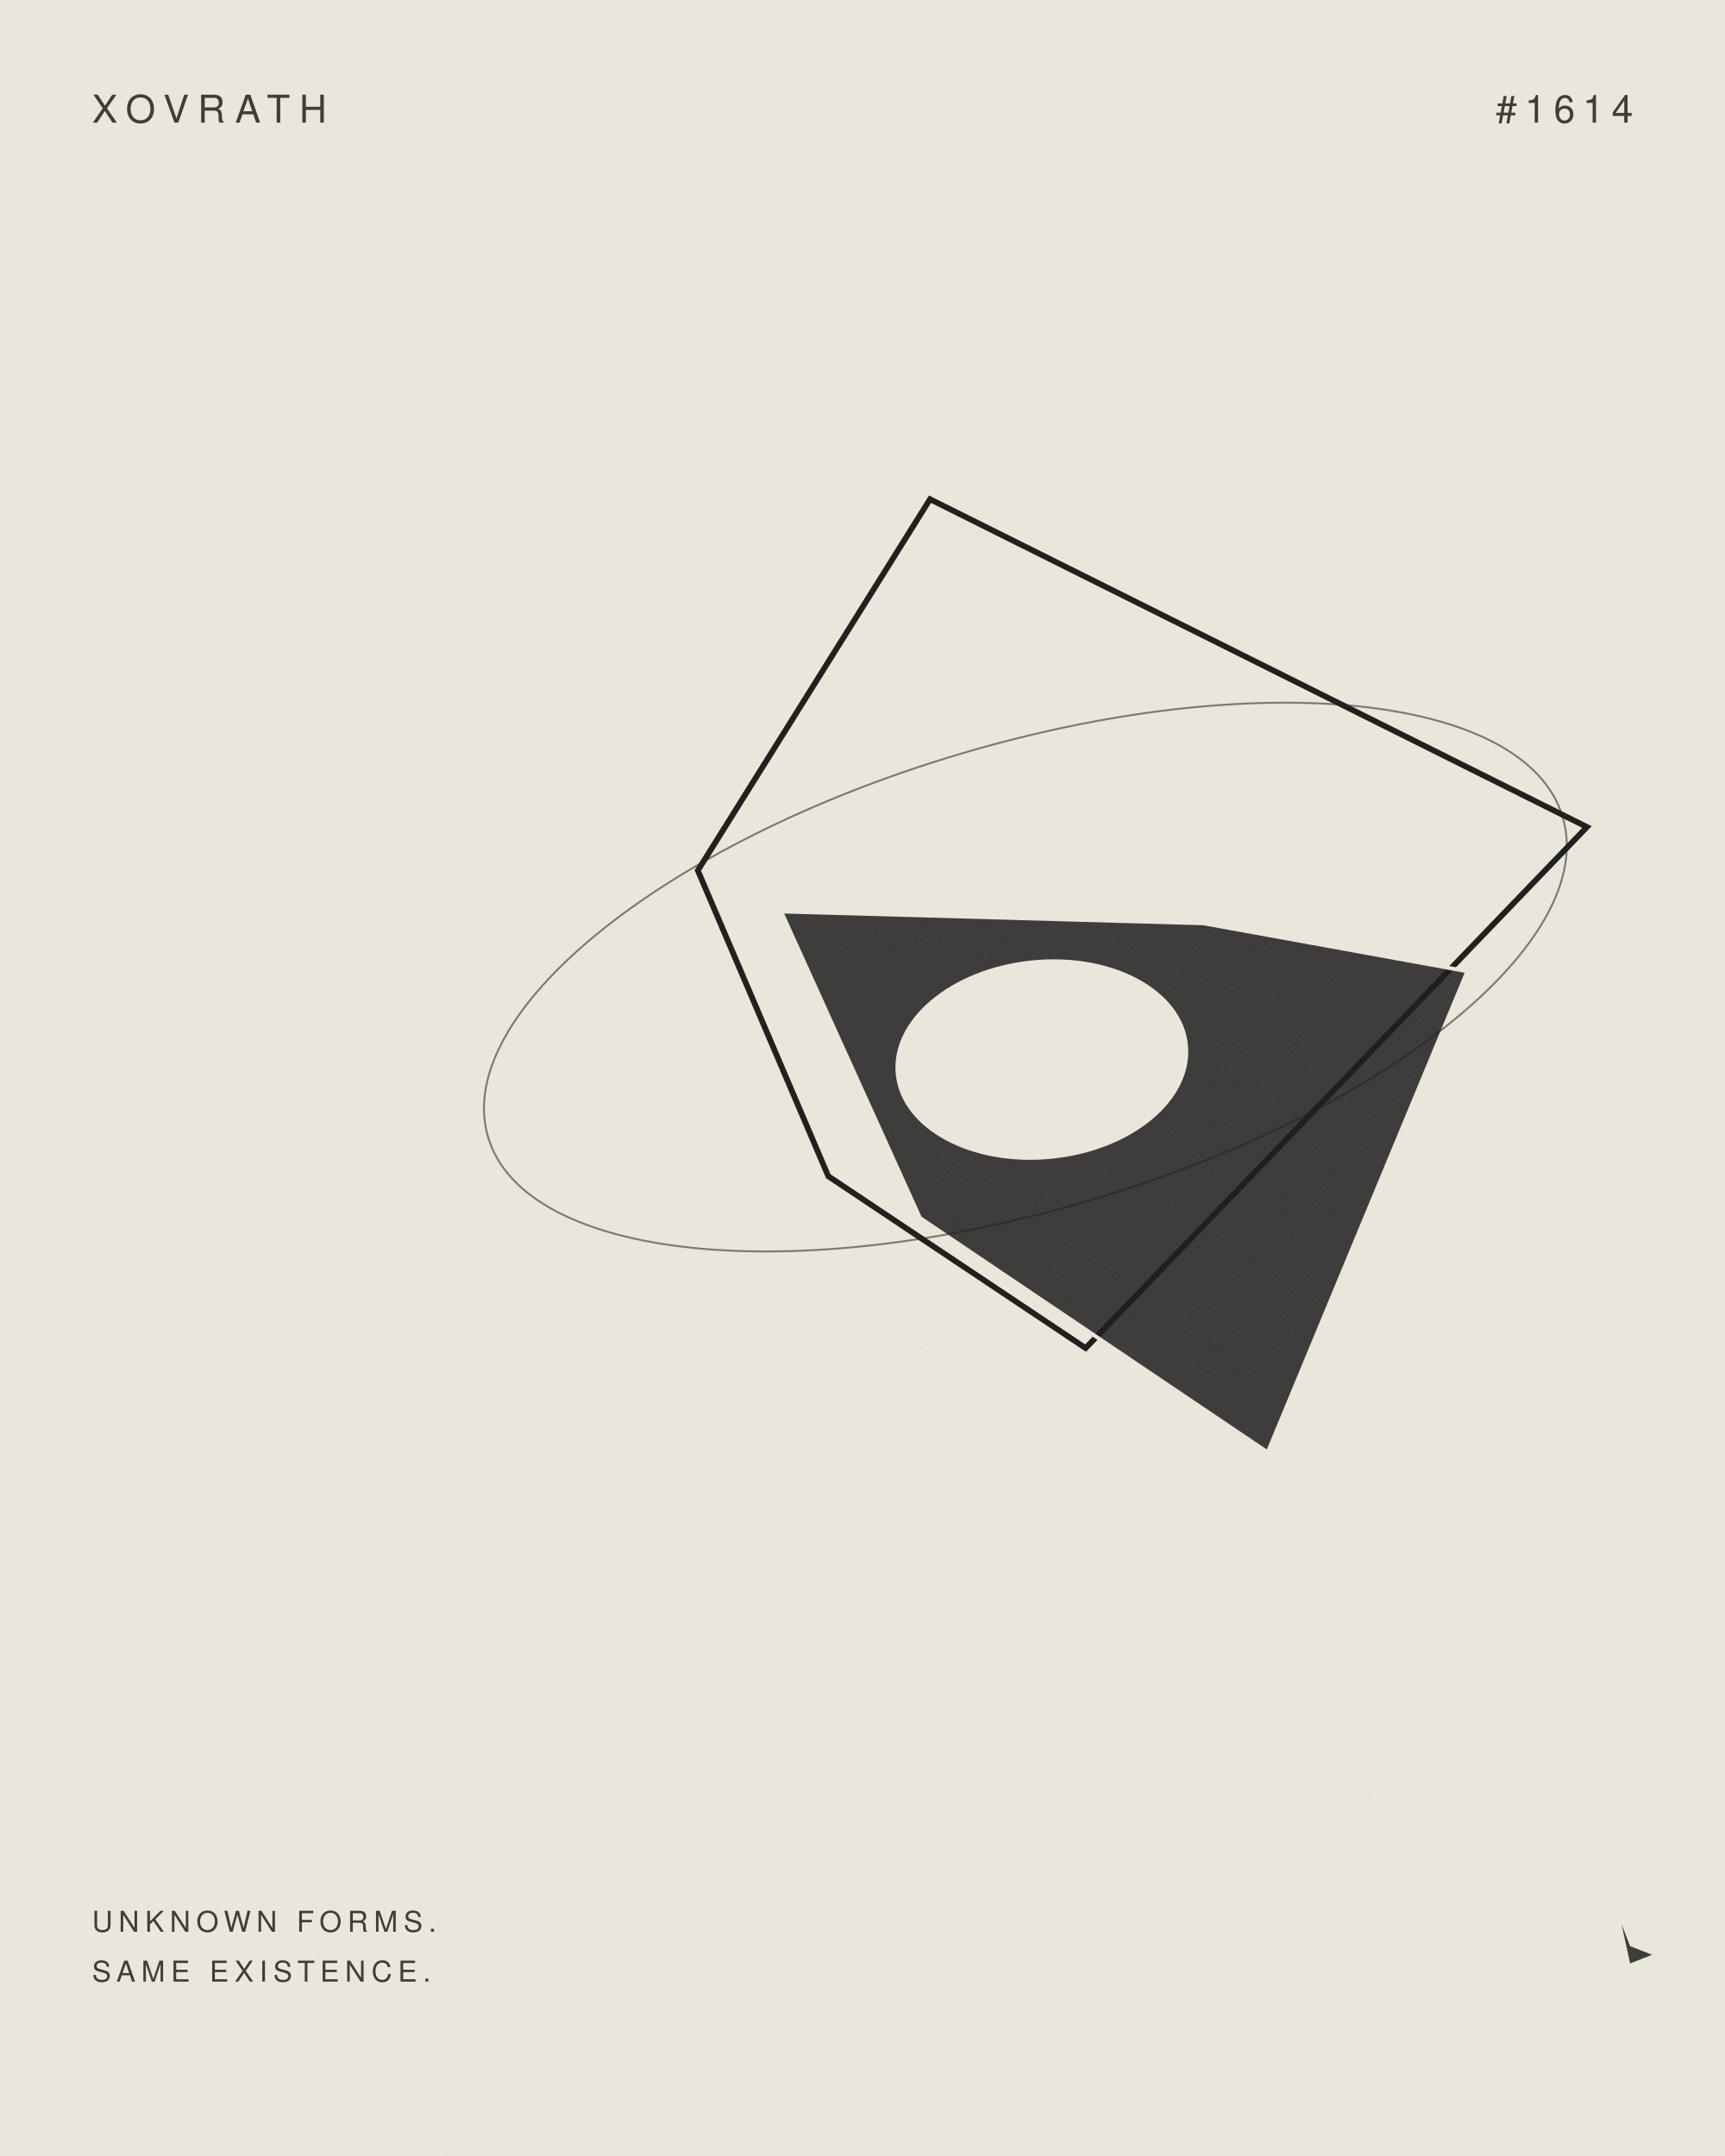
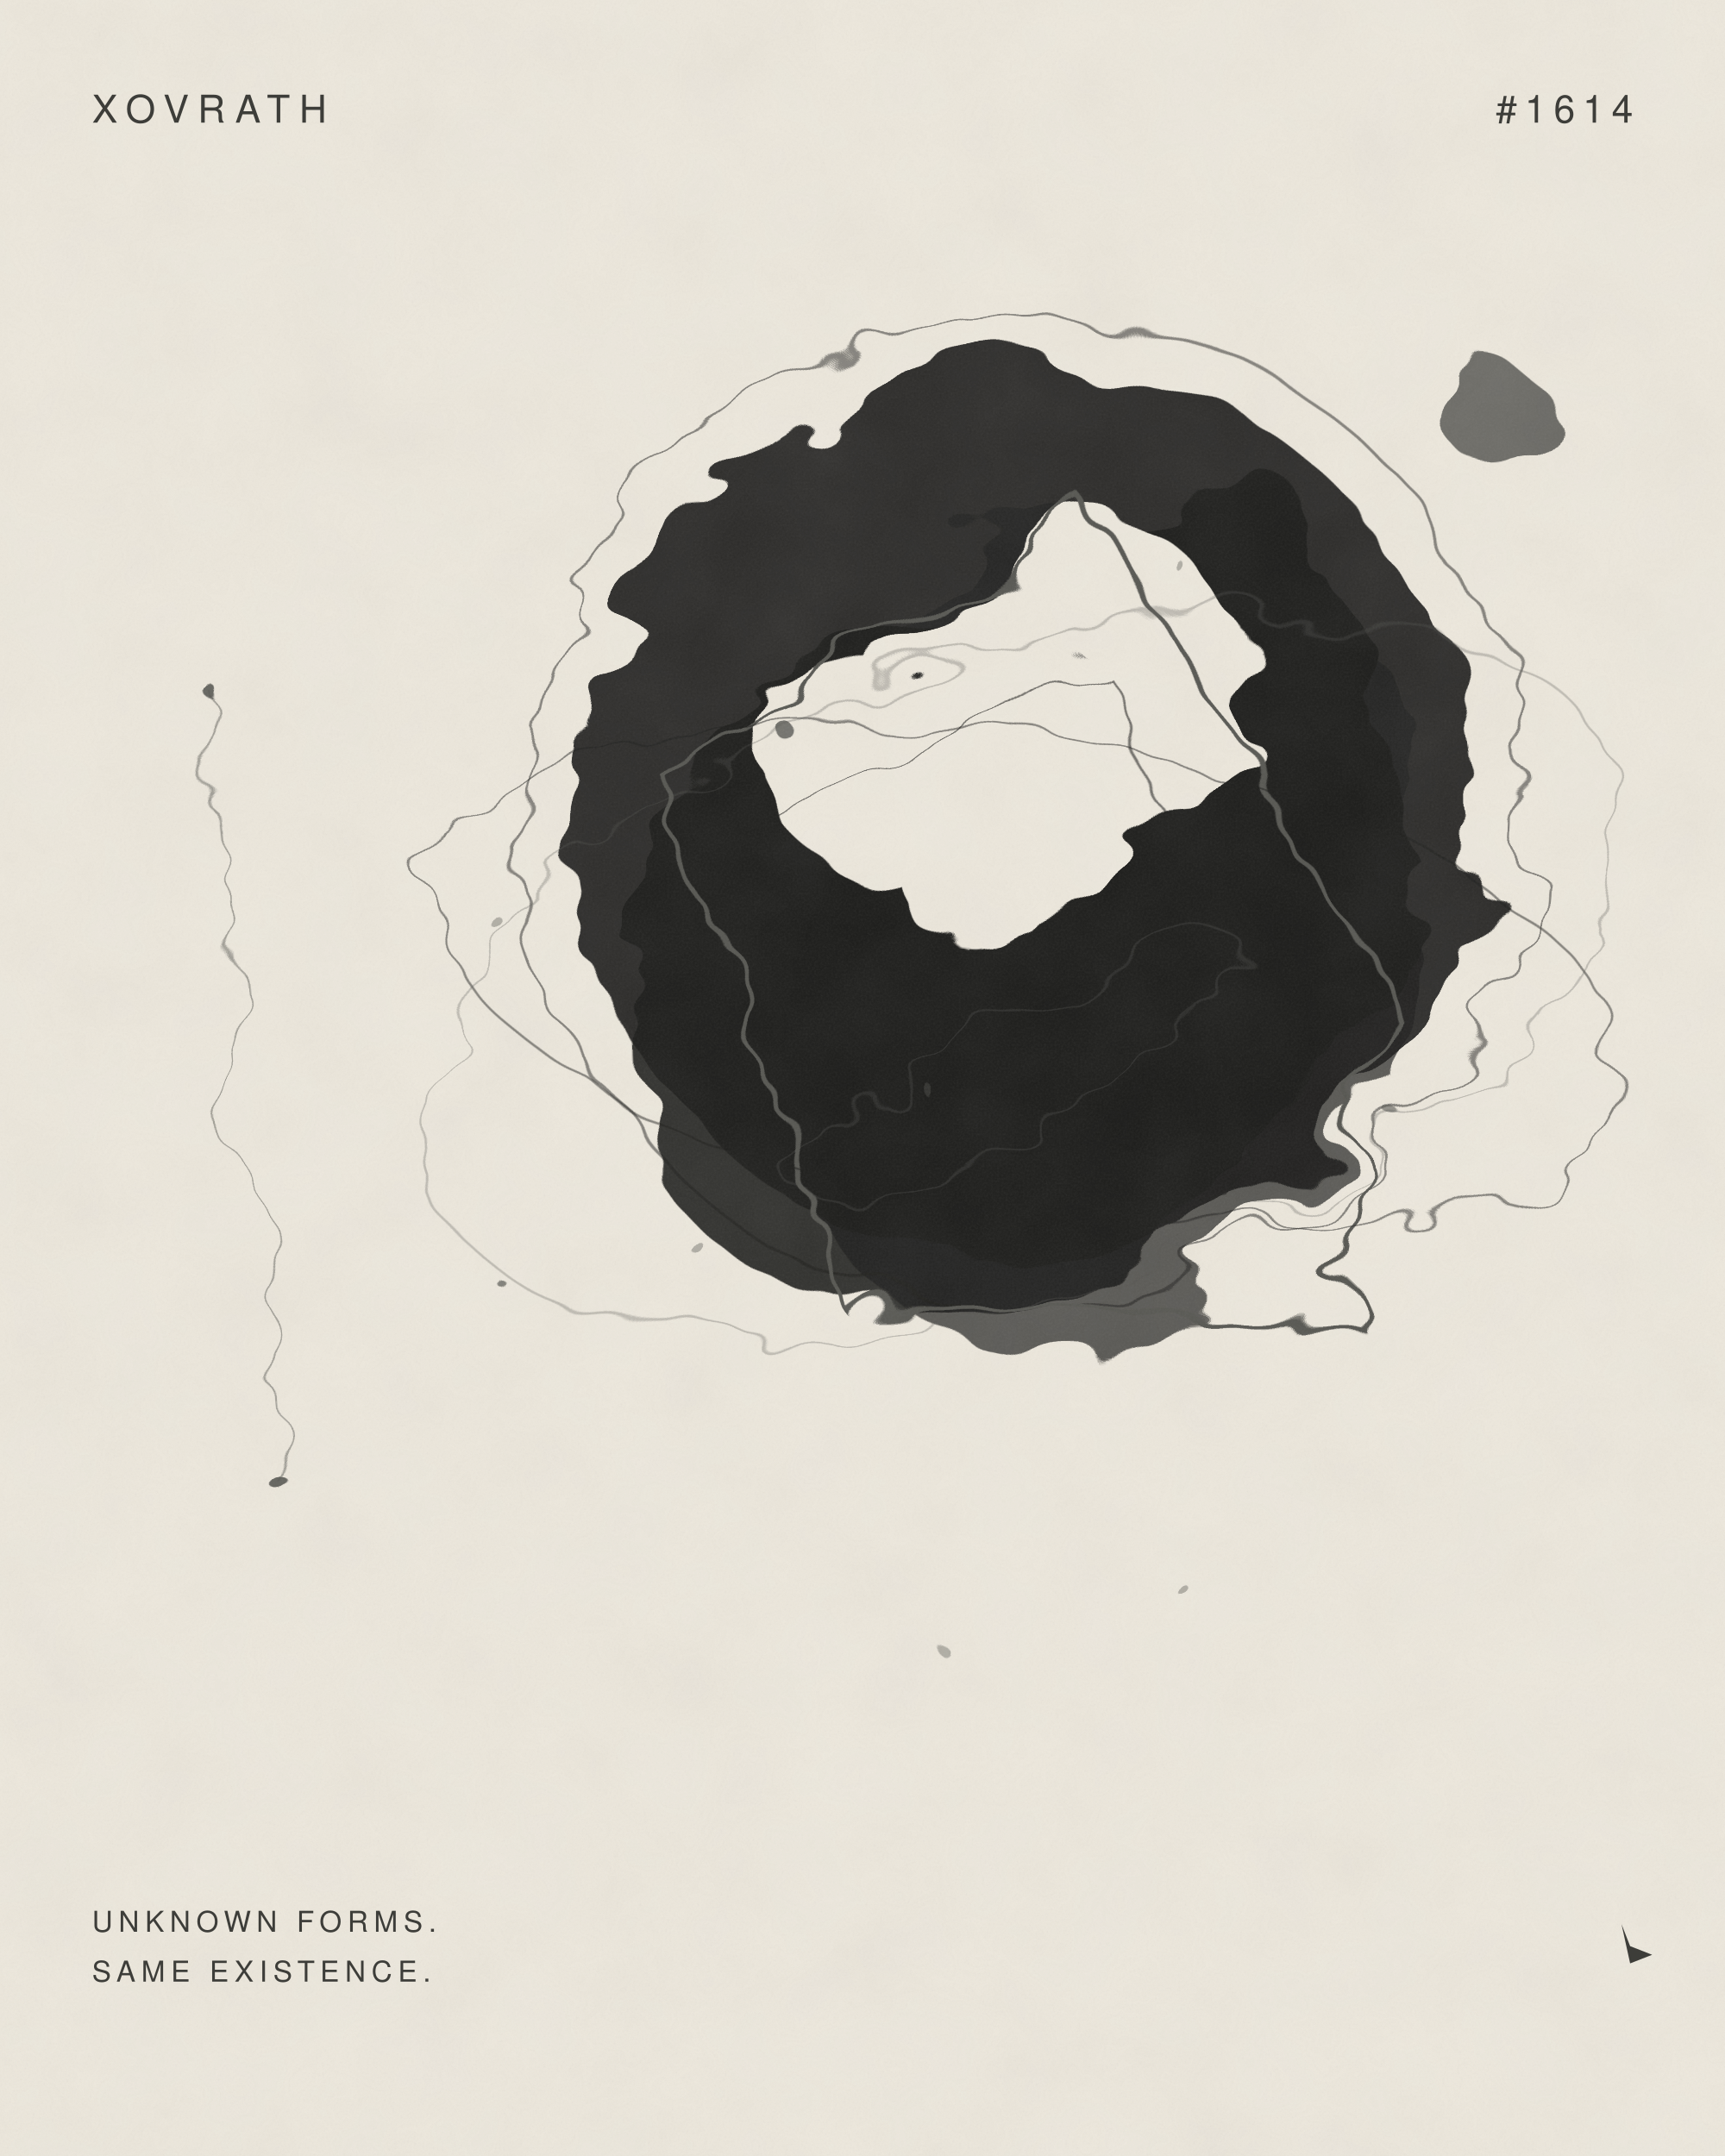
<svg xmlns="http://www.w3.org/2000/svg" viewBox="0 0 900 1125" width="900" height="1125">
+   <defs>
+     <filter id="warp" x="-20%" y="-20%" width="140%" height="140%">
+       <feTurbulence type="fractalNoise" baseFrequency="0.012 0.02" numOctaves="3" seed="62" result="n" />
+       <feDisplacementMap in="SourceGraphic" in2="n" scale="55" />
+     </filter>
+     <filter id="g">
+       <feTurbulence type="fractalNoise" baseFrequency="0.9" numOctaves="2" stitchTiles="stitch" />
+       <feColorMatrix type="saturate" values="0" />
+     </filter>
+     <filter id="g2">
+       <feTurbulence type="fractalNoise" baseFrequency="0.02" numOctaves="4" seed="3" stitchTiles="stitch" />
+       <feColorMatrix type="saturate" values="0" />
+     </filter>
+   </defs>
  <rect width="900" height="1125" fill="#ece7dc" />
  <g transform="rotate(-5.8 450 545)">
-     <polygon points="837.5,470.3 549.8,714.4 425.3,611.6 373.7,446 513.8,265.5" fill="none" stroke="#1c1c1a" stroke-width="3" />
-     <polygon points="767.8,538.9 638.8,778.1 470.7,638.1 414.8,471.7 633.4,500.1" fill="#1c1c1a" fill-opacity="0.85" stroke="#ece7dc" stroke-width="2" />
-     <ellipse cx="542.3" cy="562.3" rx="76.6" ry="52" fill="#ece7dc" />
-     <ellipse cx="538.1" cy="518.6" rx="292.5" ry="121.3" fill="none" stroke="#1c1c1a" stroke-width="1" opacity="0.55" transform="rotate(-10.8 538.1 518.6)" />
+     <g filter="url(#warp)">
+       <circle cx="546.7" cy="433.7" r="235.8" fill="#1c1c1a" fill-opacity="0.92" />
+       <circle cx="546.7" cy="433.7" r="261.8" fill="none" stroke="#1c1c1a" stroke-width="1.5" opacity="0.5" />
+       <path d="M 756.5 486.3 Q 756.5 486.3 718.2 537.3 Q 680 588.4 612.4 652.1 Q 544.8 715.9 451.5 685.2 Q 358.2 654.6 340 607.8 Q 321.8 561.1 348.4 454.6 Q 374.9 348 470.8 338.3 Q 566.7 328.6 636 279.4 Q 705.3 230.3 720 328.9 Q 734.7 427.4 745.6 456.9 Z" fill="#1c1c1a" fill-opacity="0.9" />
+       <path d="M 730.2 596.1 Q 730.2 596.1 672.8 643.7 Q 615.4 691.4 593.8 710.6 Q 572.3 729.9 508.4 711.9 Q 444.4 693.9 405.4 608.8 Q 366.4 523.6 392.8 481.6 Q 419.2 439.5 452.2 430.9 Q 485.1 422.3 579.5 381.5 Q 673.9 340.6 707 413.7 Q 740.1 486.8 735.2 541.5 Z" fill="#1c1c1a" fill-opacity="0.7" />
+       <path d="M 685.1 537.9 Q 685.1 537.9 685.3 573.4 Q 685.5 608.9 625.1 604.8 Q 564.8 600.6 491.7 621.8 Q 418.7 643.1 413 583.1 Q 407.4 523.1 429.3 462.8 Q 451.1 402.4 498.1 332.8 Q 545.1 263.1 589.8 285.3 Q 634.4 307.6 706.9 348.3 Q 779.3 389 732.2 463.4 Z" fill="#1c1c1a" fill-opacity="0.5" />
+       <path d="M 544.5 433.4 Q 544.5 433.4 517.6 446.5 Q 490.8 459.6 463.6 456.1 Q 436.3 452.5 425.4 430.2 Q 414.4 407.9 408.8 382.5 Q 403.2 357.1 435.1 352.1 Q 467 347.1 497.8 358.9 Q 528.6 370.7 536.5 402.1 Z" fill="#ece7dc" />
+       <path d="M 656.2 407.5 Q 656.2 407.5 633.5 434.2 Q 610.8 460.9 566.6 482.1 Q 522.3 503.4 477.7 460.5 Q 433.1 417.5 459.8 383.4 Q 486.4 349.2 544.2 307.7 Q 601.9 266.1 639.9 303.8 Q 677.9 341.5 667.1 374.5 Z" fill="#ece7dc" />
+       <path d="M 592.4 433.6 Q 592.4 433.6 563.7 468.9 Q 535 504.2 512.2 501.1 Q 489.4 498 476.7 473.2 Q 464 448.5 461.9 404.9 Q 459.8 361.3 493 347.8 Q 526.2 334.3 561.1 348.4 Q 596 362.5 594.2 398 Z" fill="#ece7dc" />
+       <polygon points="725.9,557.2 683.7,708.2 430.5,685.1 359.6,393.6 601.2,281.6" fill="none" stroke="#555550" stroke-width="2.5" />
+       <polygon points="669.6,545.6 640,651.3 462.8,635.1 413.1,431.1 582.3,352.7" fill="none" stroke="#1c1c1a" stroke-width="1" opacity="0.6" />
+       <ellipse cx="538.1" cy="518.6" rx="313" ry="126.1" fill="none" stroke="#1c1c1a" stroke-width="1.2" opacity="0.5" transform="rotate(15.3 538.1 518.6)" />
+       <ellipse cx="538.1" cy="518.6" rx="327.2" ry="168.1" fill="none" stroke="#555550" stroke-width="1.2" opacity="0.3" transform="rotate(-13.2 538.1 518.6)" />
+       <circle cx="818.4" cy="258.7" r="26.4" fill="#555550" fill-opacity="0.85" />
+       <line x1="124" y1="321.2" x2="124" y2="741.7" stroke="#555550" stroke-width="1" opacity="0.5" />
+       <circle cx="124" cy="321.2" r="3.4" fill="#555550" opacity="0.9" />
+       <circle cx="124" cy="741.7" r="4.2" fill="#555550" opacity="0.9" />
+       <circle cx="351.1" cy="639.3" r="3.4" fill="#555550" opacity="0.4" />
+       <circle cx="471.3" cy="561.8" r="2.9" fill="#555550" opacity="0.4" />
+       <circle cx="463.3" cy="867.3" r="2.5" fill="#555550" opacity="0.4" />
+       <circle cx="639.7" cy="313.1" r="2.5" fill="#555550" opacity="0.4" />
+       <circle cx="267.9" cy="463.6" r="3.2" fill="#555550" opacity="0.4" />
+       <circle cx="427.7" cy="379.1" r="4.5" fill="#555550" opacity="0.8" />
+       <circle cx="583" cy="840.4" r="3" fill="#555550" opacity="0.4" />
+       <circle cx="250.1" cy="650.1" r="2" fill="#555550" opacity="0.7" />
+       <circle cx="733.3" cy="619.5" r="2.5" fill="#555550" opacity="0.6" />
+       <ellipse cx="532.9" cy="566.9" rx="137.1" ry="37.4" fill="none" stroke="#555550" stroke-width="1.2" opacity="0.3" transform="rotate(-18.3 532.9 566.9)" />
+     </g>
  </g>
-   <filter id="g">
-     <feTurbulence type="fractalNoise" baseFrequency="0.9" numOctaves="2" stitchTiles="stitch" />
-     <feColorMatrix type="saturate" values="0" />
-   </filter>
-   <rect width="900" height="1125" filter="url(#g)" opacity="0.06" />
+   <rect width="900" height="1125" filter="url(#g)" opacity="0.07" />
+   <rect width="900" height="1125" filter="url(#g2)" opacity="0.06" />
  <text x="48" y="64" font-family="Helvetica, Arial, sans-serif" font-size="20" letter-spacing="5" fill="#3d3d39">XOVRATH</text>
  <text x="852" y="64" text-anchor="end" font-family="Helvetica, Arial, sans-serif" font-size="20" letter-spacing="4" fill="#3d3d39">#1614</text>
  <text x="48" y="1008" font-family="Helvetica, Arial, sans-serif" font-size="15" letter-spacing="3" fill="#3d3d39">UNKNOWN FORMS.</text>
  <text x="48" y="1034" font-family="Helvetica, Arial, sans-serif" font-size="15" letter-spacing="3" fill="#3d3d39">SAME EXISTENCE.</text>
  <path d="M 846 1004 L 850.5 1015.5 L 862 1020 L 850.5 1024.5 Z" fill="#3d3d39" />
</svg>
